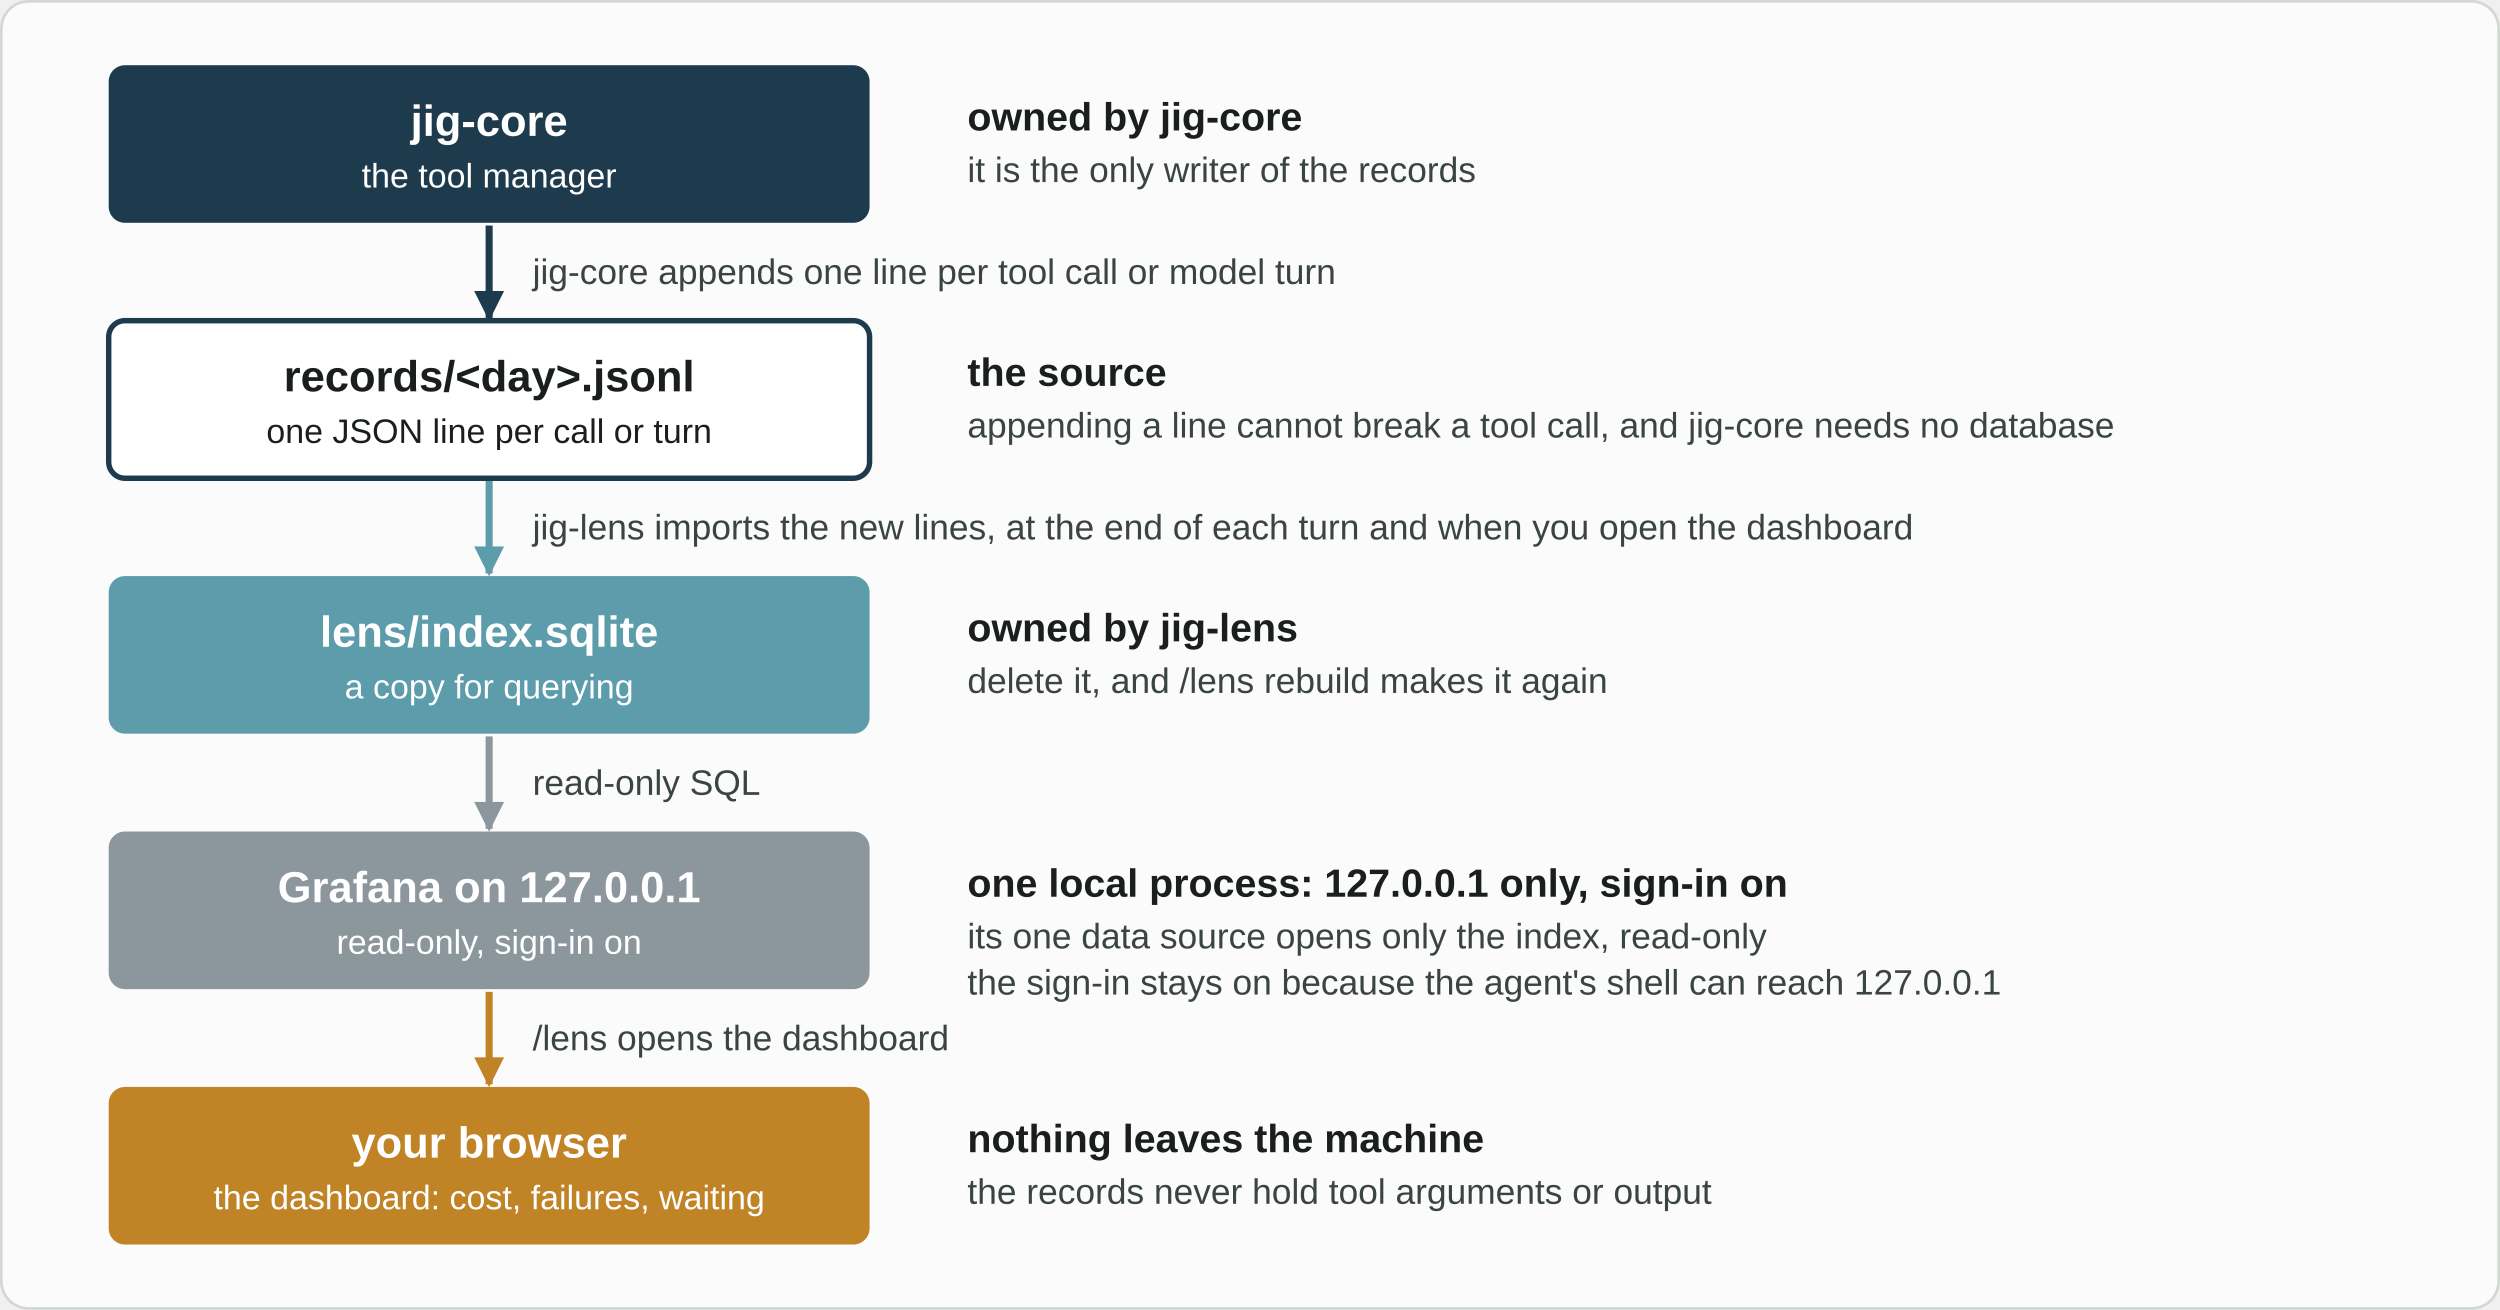
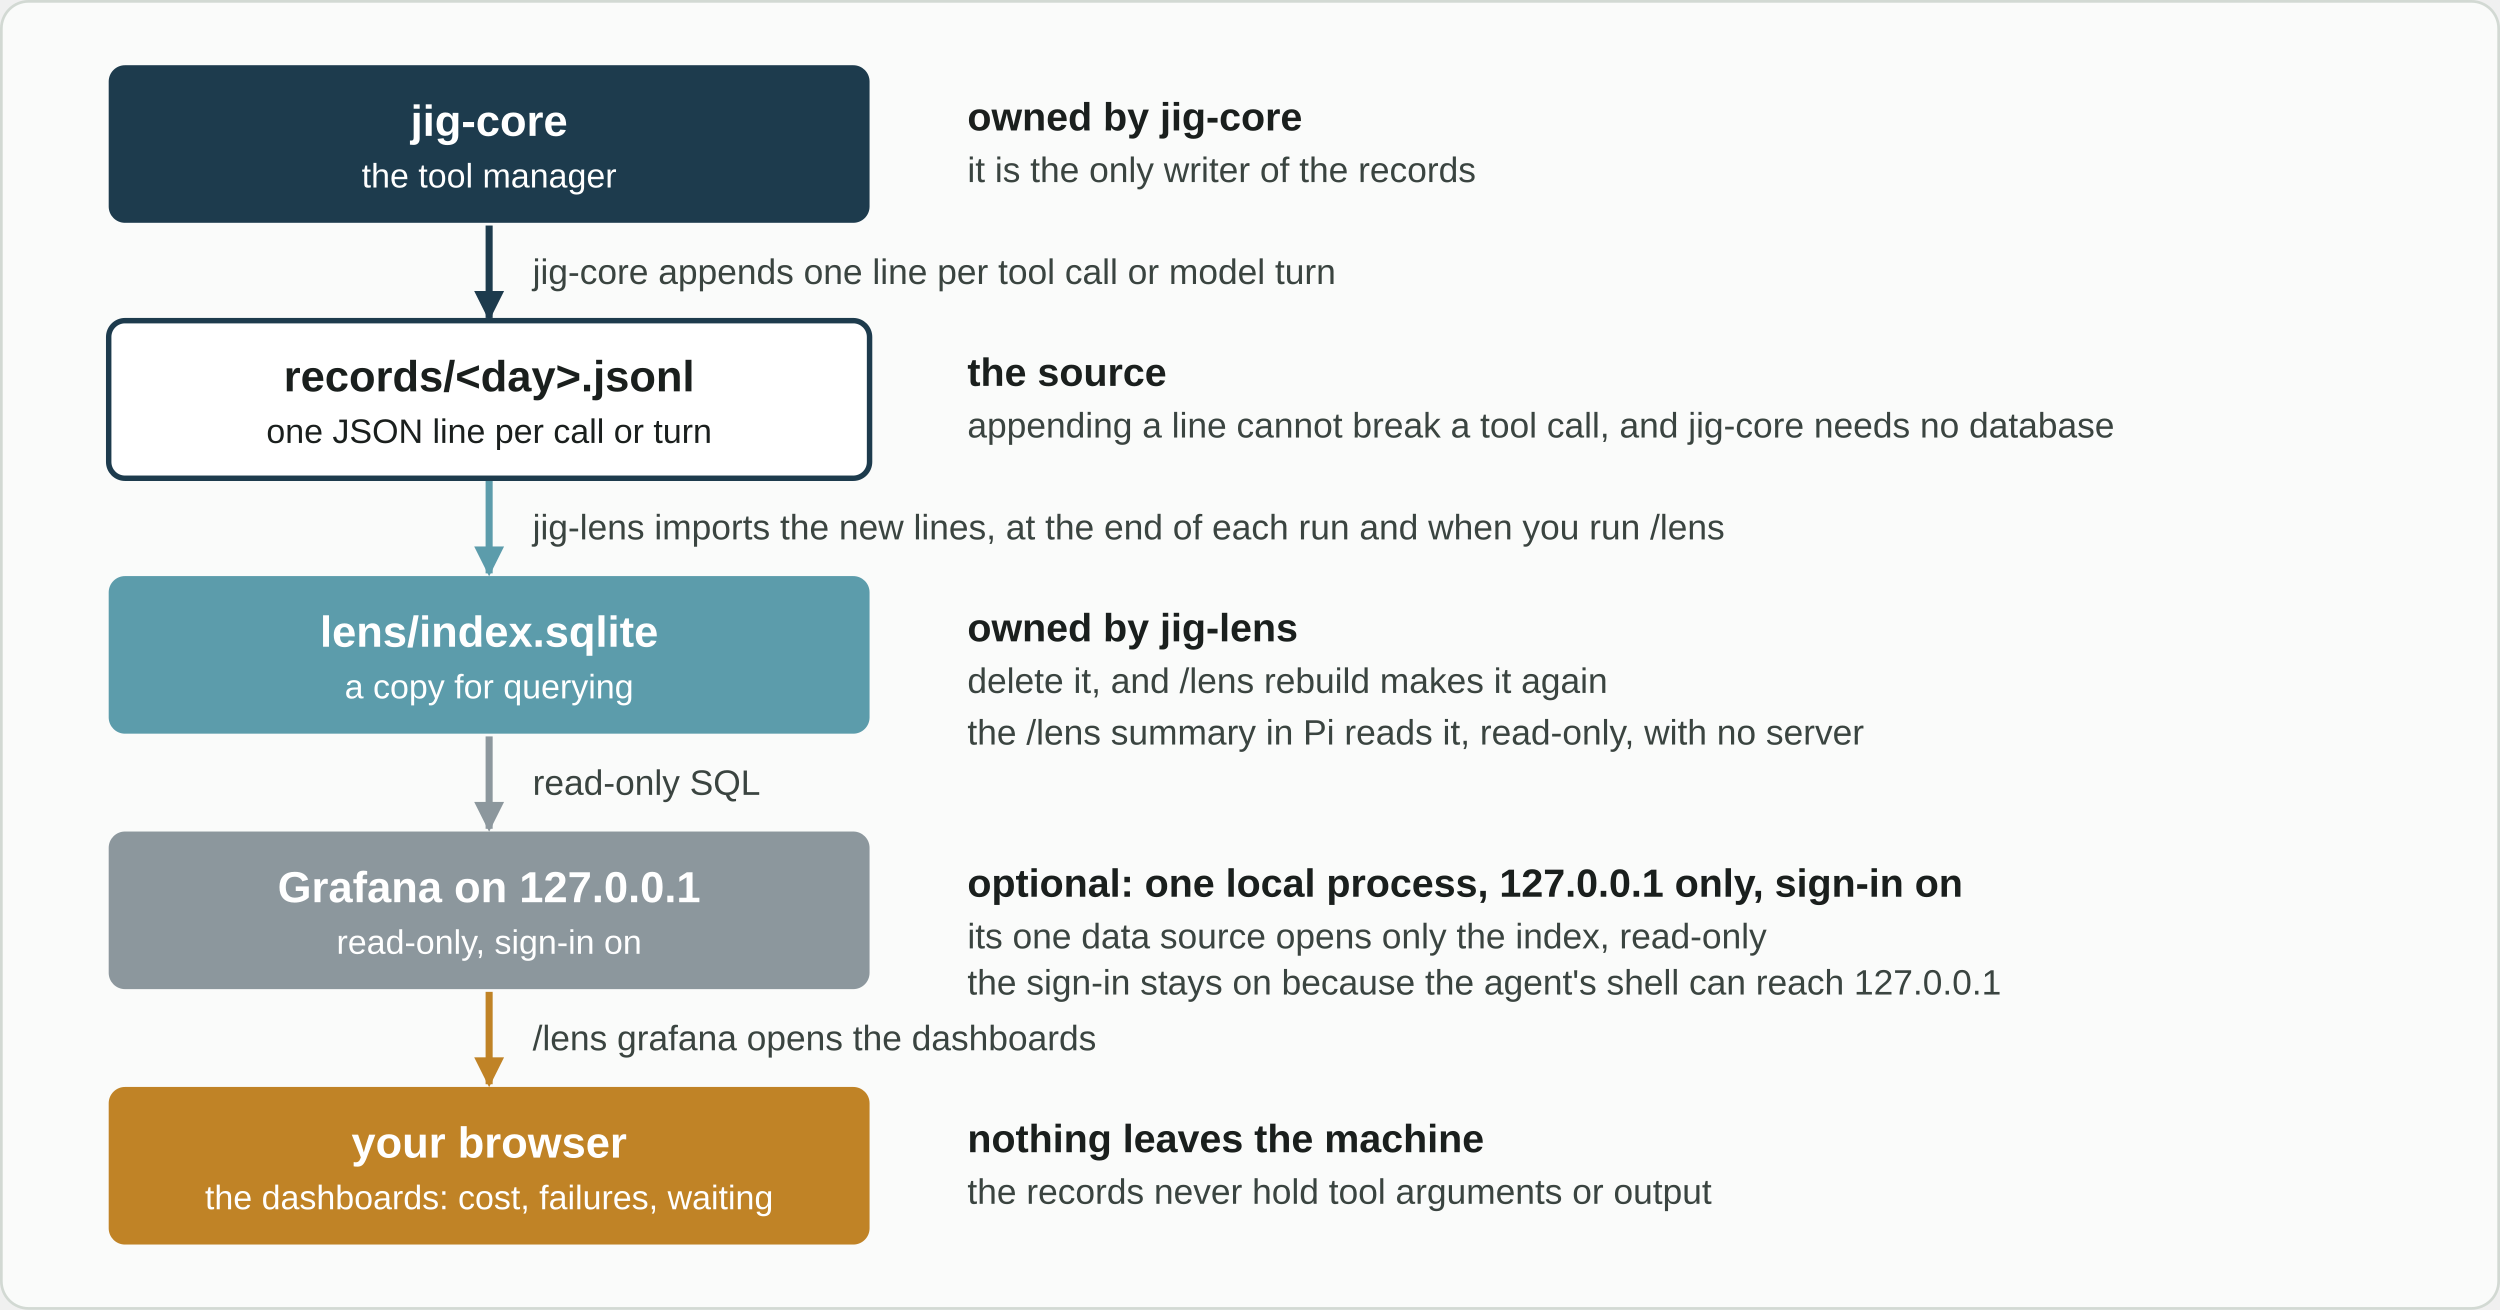
- <svg xmlns="http://www.w3.org/2000/svg" width="920" height="482" viewBox="0 0 920 482" role="img" aria-label="How jig-lens works. jig-core appends one line per tool call or model turn to a daily records file. jig-lens imports the new lines into its own SQLite index, which it can rebuild. Grafana, listening only on 127.0.0.1 with its sign-in on, reads the index read-only. You open the dashboard in your browser. Everything stays on this machine." font-family="IBM Plex Sans, Segoe UI, Arial, sans-serif">
+ <svg xmlns="http://www.w3.org/2000/svg" width="920" height="482" viewBox="0 0 920 482" role="img" aria-label="How jig-lens works. jig-core appends one line per tool call or model turn to a daily records file. jig-lens imports the new lines into its own SQLite index, which it can rebuild. The /lens summary in Pi reads the index read-only, with no server. Optionally, Grafana, listening only on 127.0.0.1 with its sign-in on, reads the index read-only too, and you open its dashboards in your browser. Everything stays on this machine." font-family="IBM Plex Sans, Segoe UI, Arial, sans-serif">
  <rect x="0.5" y="0.5" width="919" height="481" rx="10" fill="#FAFBFA" stroke="#D2D9D3" />
  <defs>
    <marker id="lensflow-head-1d3b4d-11" viewBox="0 0 10 10" refX="9" refY="5" markerUnits="userSpaceOnUse" markerWidth="11" markerHeight="11" orient="auto">
      <path d="M0,0 L10,5 L0,10 z" fill="#1D3B4D" />
    </marker>
    <marker id="lensflow-head-5c9cab-11" viewBox="0 0 10 10" refX="9" refY="5" markerUnits="userSpaceOnUse" markerWidth="11" markerHeight="11" orient="auto">
      <path d="M0,0 L10,5 L0,10 z" fill="#5C9CAB" />
    </marker>
    <marker id="lensflow-head-8c979d-11" viewBox="0 0 10 10" refX="9" refY="5" markerUnits="userSpaceOnUse" markerWidth="11" markerHeight="11" orient="auto">
      <path d="M0,0 L10,5 L0,10 z" fill="#8C979D" />
    </marker>
    <marker id="lensflow-head-c08326-11" viewBox="0 0 10 10" refX="9" refY="5" markerUnits="userSpaceOnUse" markerWidth="11" markerHeight="11" orient="auto">
      <path d="M0,0 L10,5 L0,10 z" fill="#C08326" />
    </marker>
  </defs>
  <rect x="40" y="24" width="280" height="58" rx="6" fill="#1D3B4D" />
  <text x="180" y="50" font-size="16" fill="#FFFFFF" font-weight="700" text-anchor="middle">jig-core</text>
  <text x="180" y="69" font-size="12.5" fill="#FFFFFF" text-anchor="middle">the tool manager</text>
  <text x="356" y="48" font-size="14.5" fill="#1A1F1D" font-weight="700">owned by jig-core</text>
  <text x="356" y="67" font-size="13" fill="#3A4440">it is the only writer of the records</text>
  <rect x="40" y="118" width="280" height="58" rx="6" fill="#FFFFFF" stroke="#1D3B4D" stroke-width="2" />
  <text x="180" y="144" font-size="16" fill="#1A1F1D" font-weight="700" text-anchor="middle">records/&lt;day&gt;.jsonl</text>
  <text x="180" y="163" font-size="12.5" fill="#1A1F1D" text-anchor="middle">one JSON line per call or turn</text>
  <text x="356" y="142" font-size="14.5" fill="#1A1F1D" font-weight="700">the source</text>
  <text x="356" y="161" font-size="13" fill="#3A4440">appending a line cannot break a tool call, and jig-core needs no database</text>
  <rect x="40" y="212" width="280" height="58" rx="6" fill="#5C9CAB" />
  <text x="180" y="238" font-size="16" fill="#FFFFFF" font-weight="700" text-anchor="middle">lens/index.sqlite</text>
  <text x="180" y="257" font-size="12.5" fill="#FFFFFF" text-anchor="middle">a copy for querying</text>
  <text x="356" y="236" font-size="14.5" fill="#1A1F1D" font-weight="700">owned by jig-lens</text>
  <text x="356" y="255" font-size="13" fill="#3A4440">delete it, and /lens rebuild makes it again</text>
+   <text x="356" y="274" font-size="13" fill="#3A4440">the /lens summary in Pi reads it, read-only, with no server</text>
  <rect x="40" y="306" width="280" height="58" rx="6" fill="#8C979D" />
  <text x="180" y="332" font-size="16" fill="#FFFFFF" font-weight="700" text-anchor="middle">Grafana on 127.0.0.1</text>
  <text x="180" y="351" font-size="12.5" fill="#FFFFFF" text-anchor="middle">read-only, sign-in on</text>
-   <text x="356" y="330" font-size="14.5" fill="#1A1F1D" font-weight="700">one local process: 127.0.0.1 only, sign-in on</text>
+   <text x="356" y="330" font-size="14.5" fill="#1A1F1D" font-weight="700">optional: one local process, 127.0.0.1 only, sign-in on</text>
  <text x="356" y="349" font-size="13" fill="#3A4440">its one data source opens only the index, read-only</text>
  <text x="356" y="366" font-size="13" fill="#3A4440">the sign-in stays on because the agent's shell can reach 127.0.0.1</text>
  <rect x="40" y="400" width="280" height="58" rx="6" fill="#C08326" />
  <text x="180" y="426" font-size="16" fill="#FFFFFF" font-weight="700" text-anchor="middle">your browser</text>
-   <text x="180" y="445" font-size="12.5" fill="#FFFFFF" text-anchor="middle">the dashboard: cost, failures, waiting</text>
+   <text x="180" y="445" font-size="12.5" fill="#FFFFFF" text-anchor="middle">the dashboards: cost, failures, waiting</text>
  <text x="356" y="424" font-size="14.5" fill="#1A1F1D" font-weight="700">nothing leaves the machine</text>
  <text x="356" y="443" font-size="13" fill="#3A4440">the records never hold tool arguments or output</text>
  <path d="M180 83 V117" fill="none" stroke="#1D3B4D" stroke-width="2.6" marker-end="url(#lensflow-head-1d3b4d-11)" />
  <text x="196" y="104.5" font-size="13" fill="#3A4440">jig-core appends one line per tool call or model turn</text>
  <path d="M180 177 V211" fill="none" stroke="#5C9CAB" stroke-width="2.6" marker-end="url(#lensflow-head-5c9cab-11)" />
-   <text x="196" y="198.5" font-size="13" fill="#3A4440">jig-lens imports the new lines, at the end of each turn and when you open the dashboard</text>
+   <text x="196" y="198.5" font-size="13" fill="#3A4440">jig-lens imports the new lines, at the end of each run and when you run /lens</text>
  <path d="M180 271 V305" fill="none" stroke="#8C979D" stroke-width="2.6" marker-end="url(#lensflow-head-8c979d-11)" />
  <text x="196" y="292.5" font-size="13" fill="#3A4440">read-only SQL</text>
  <path d="M180 365 V399" fill="none" stroke="#C08326" stroke-width="2.6" marker-end="url(#lensflow-head-c08326-11)" />
-   <text x="196" y="386.5" font-size="13" fill="#3A4440">/lens opens the dashboard</text>
+   <text x="196" y="386.5" font-size="13" fill="#3A4440">/lens grafana opens the dashboards</text>
</svg>
